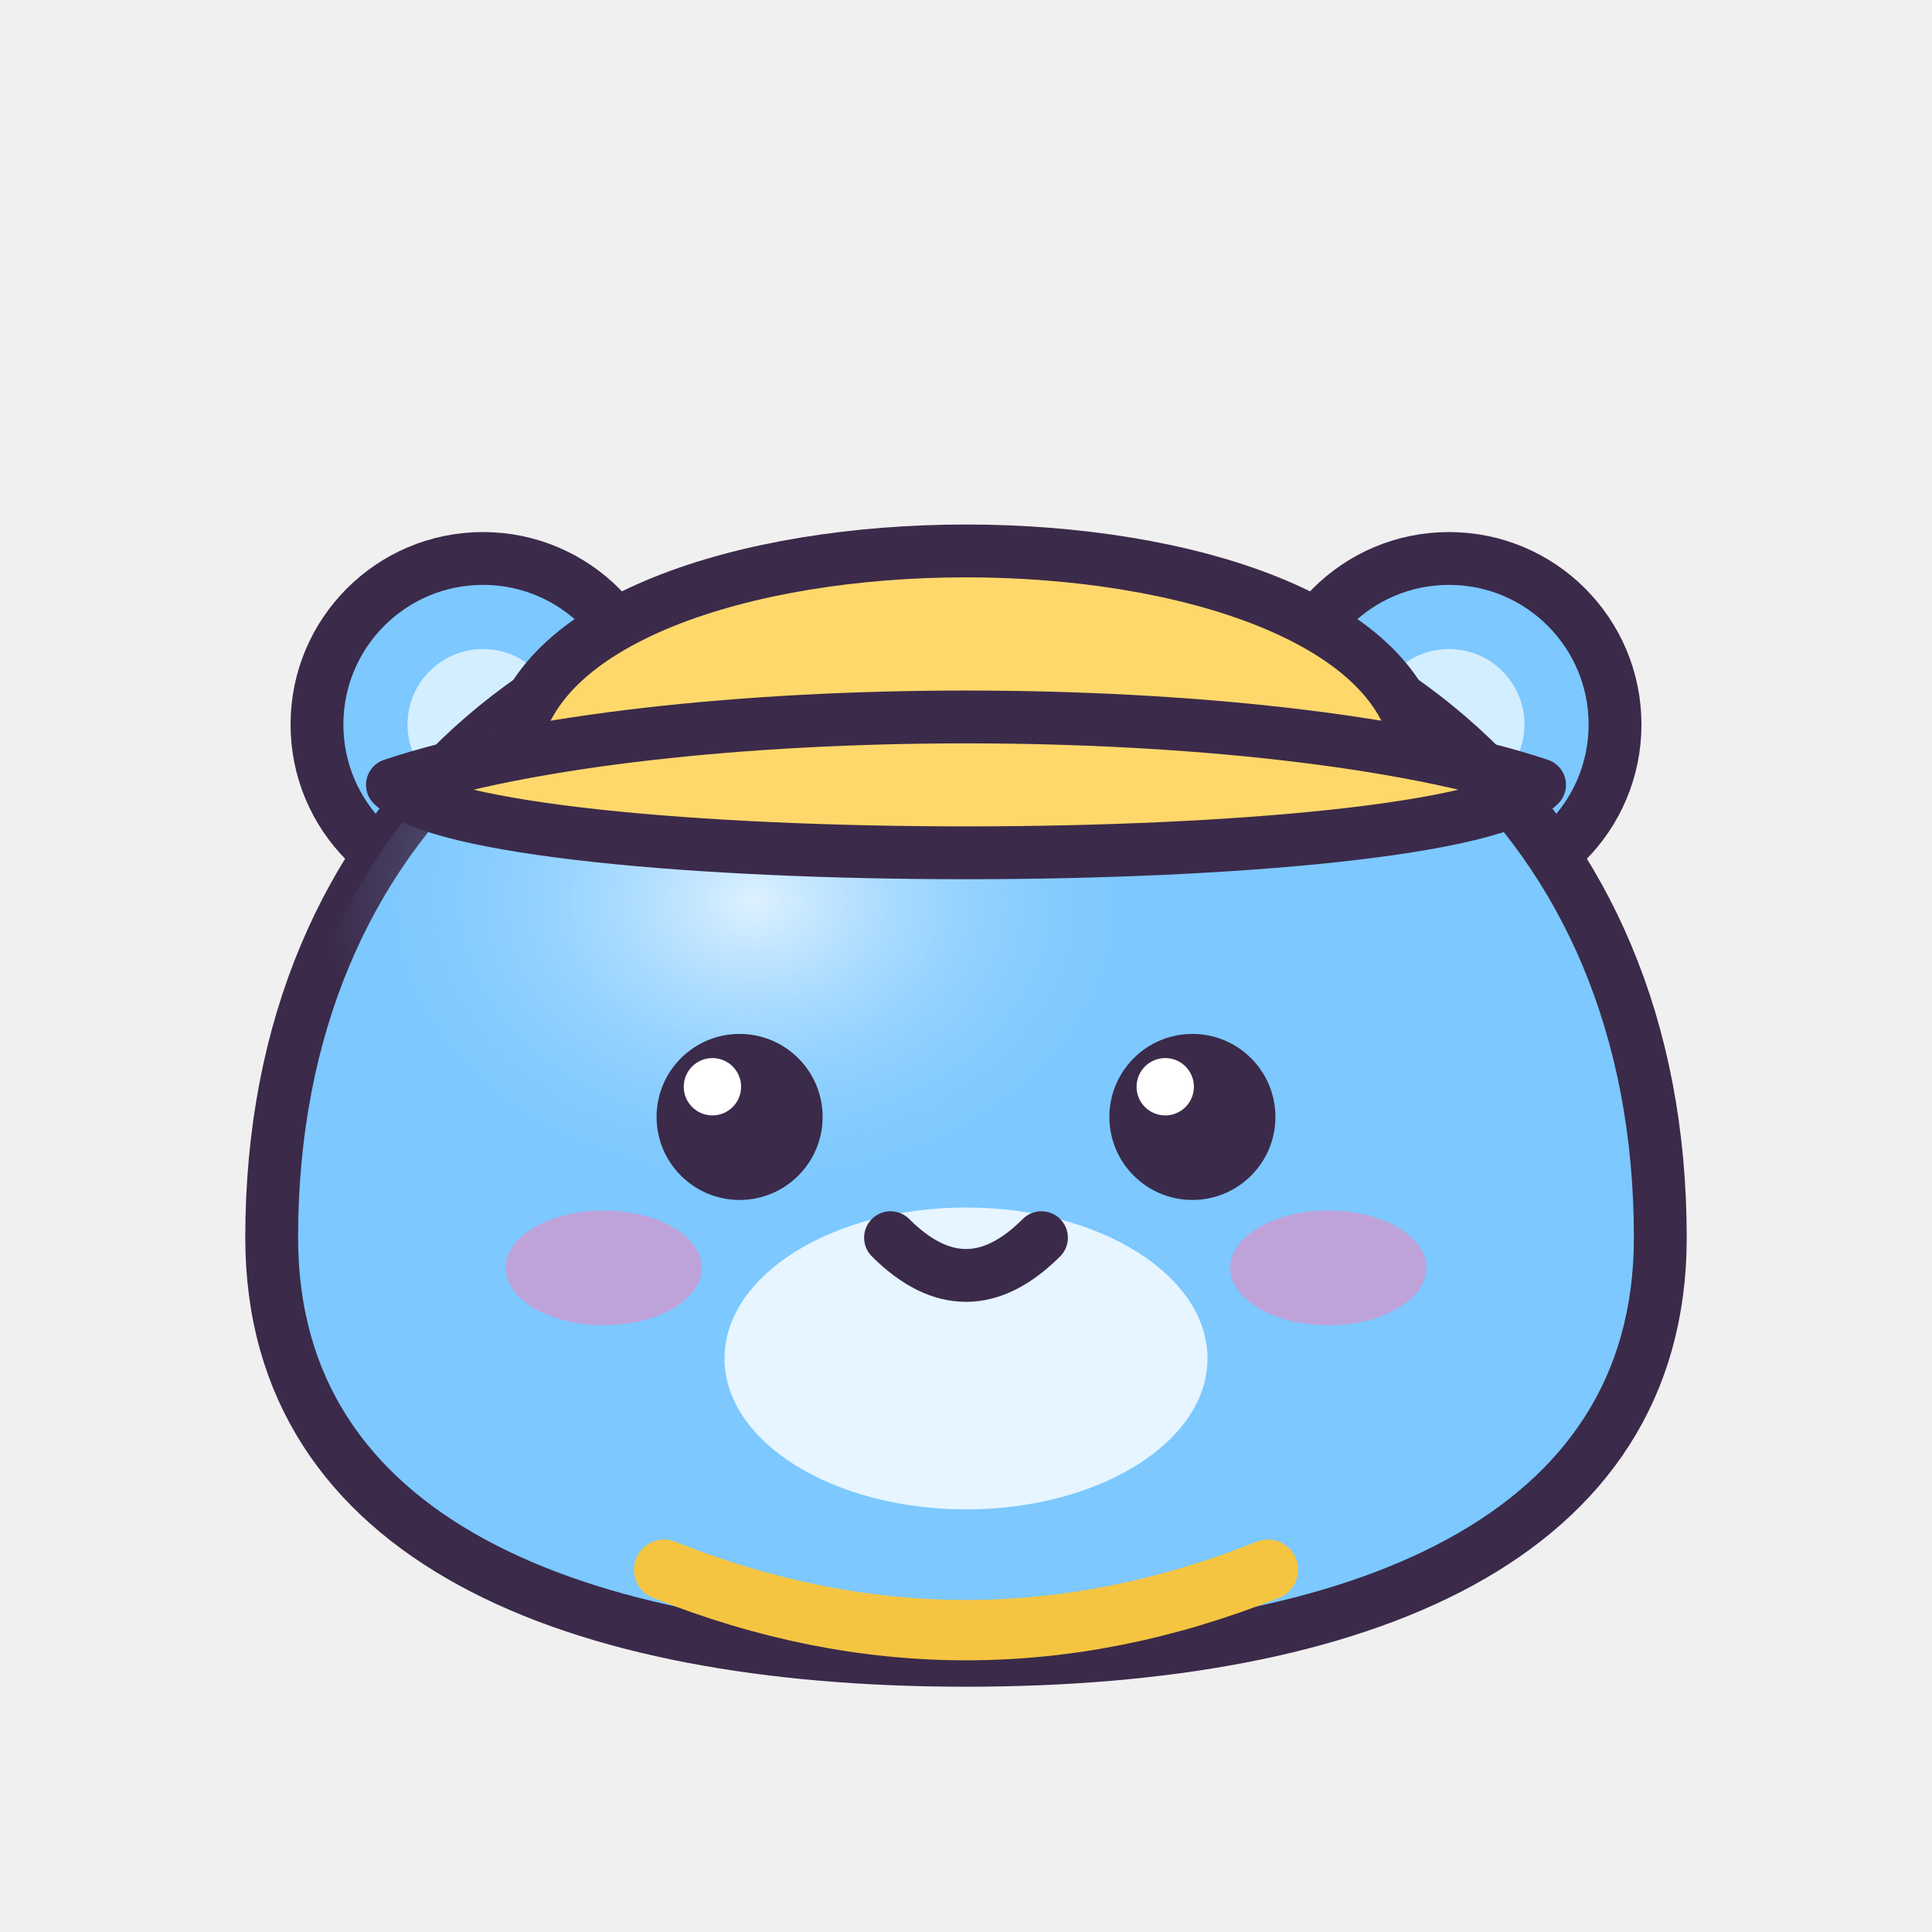
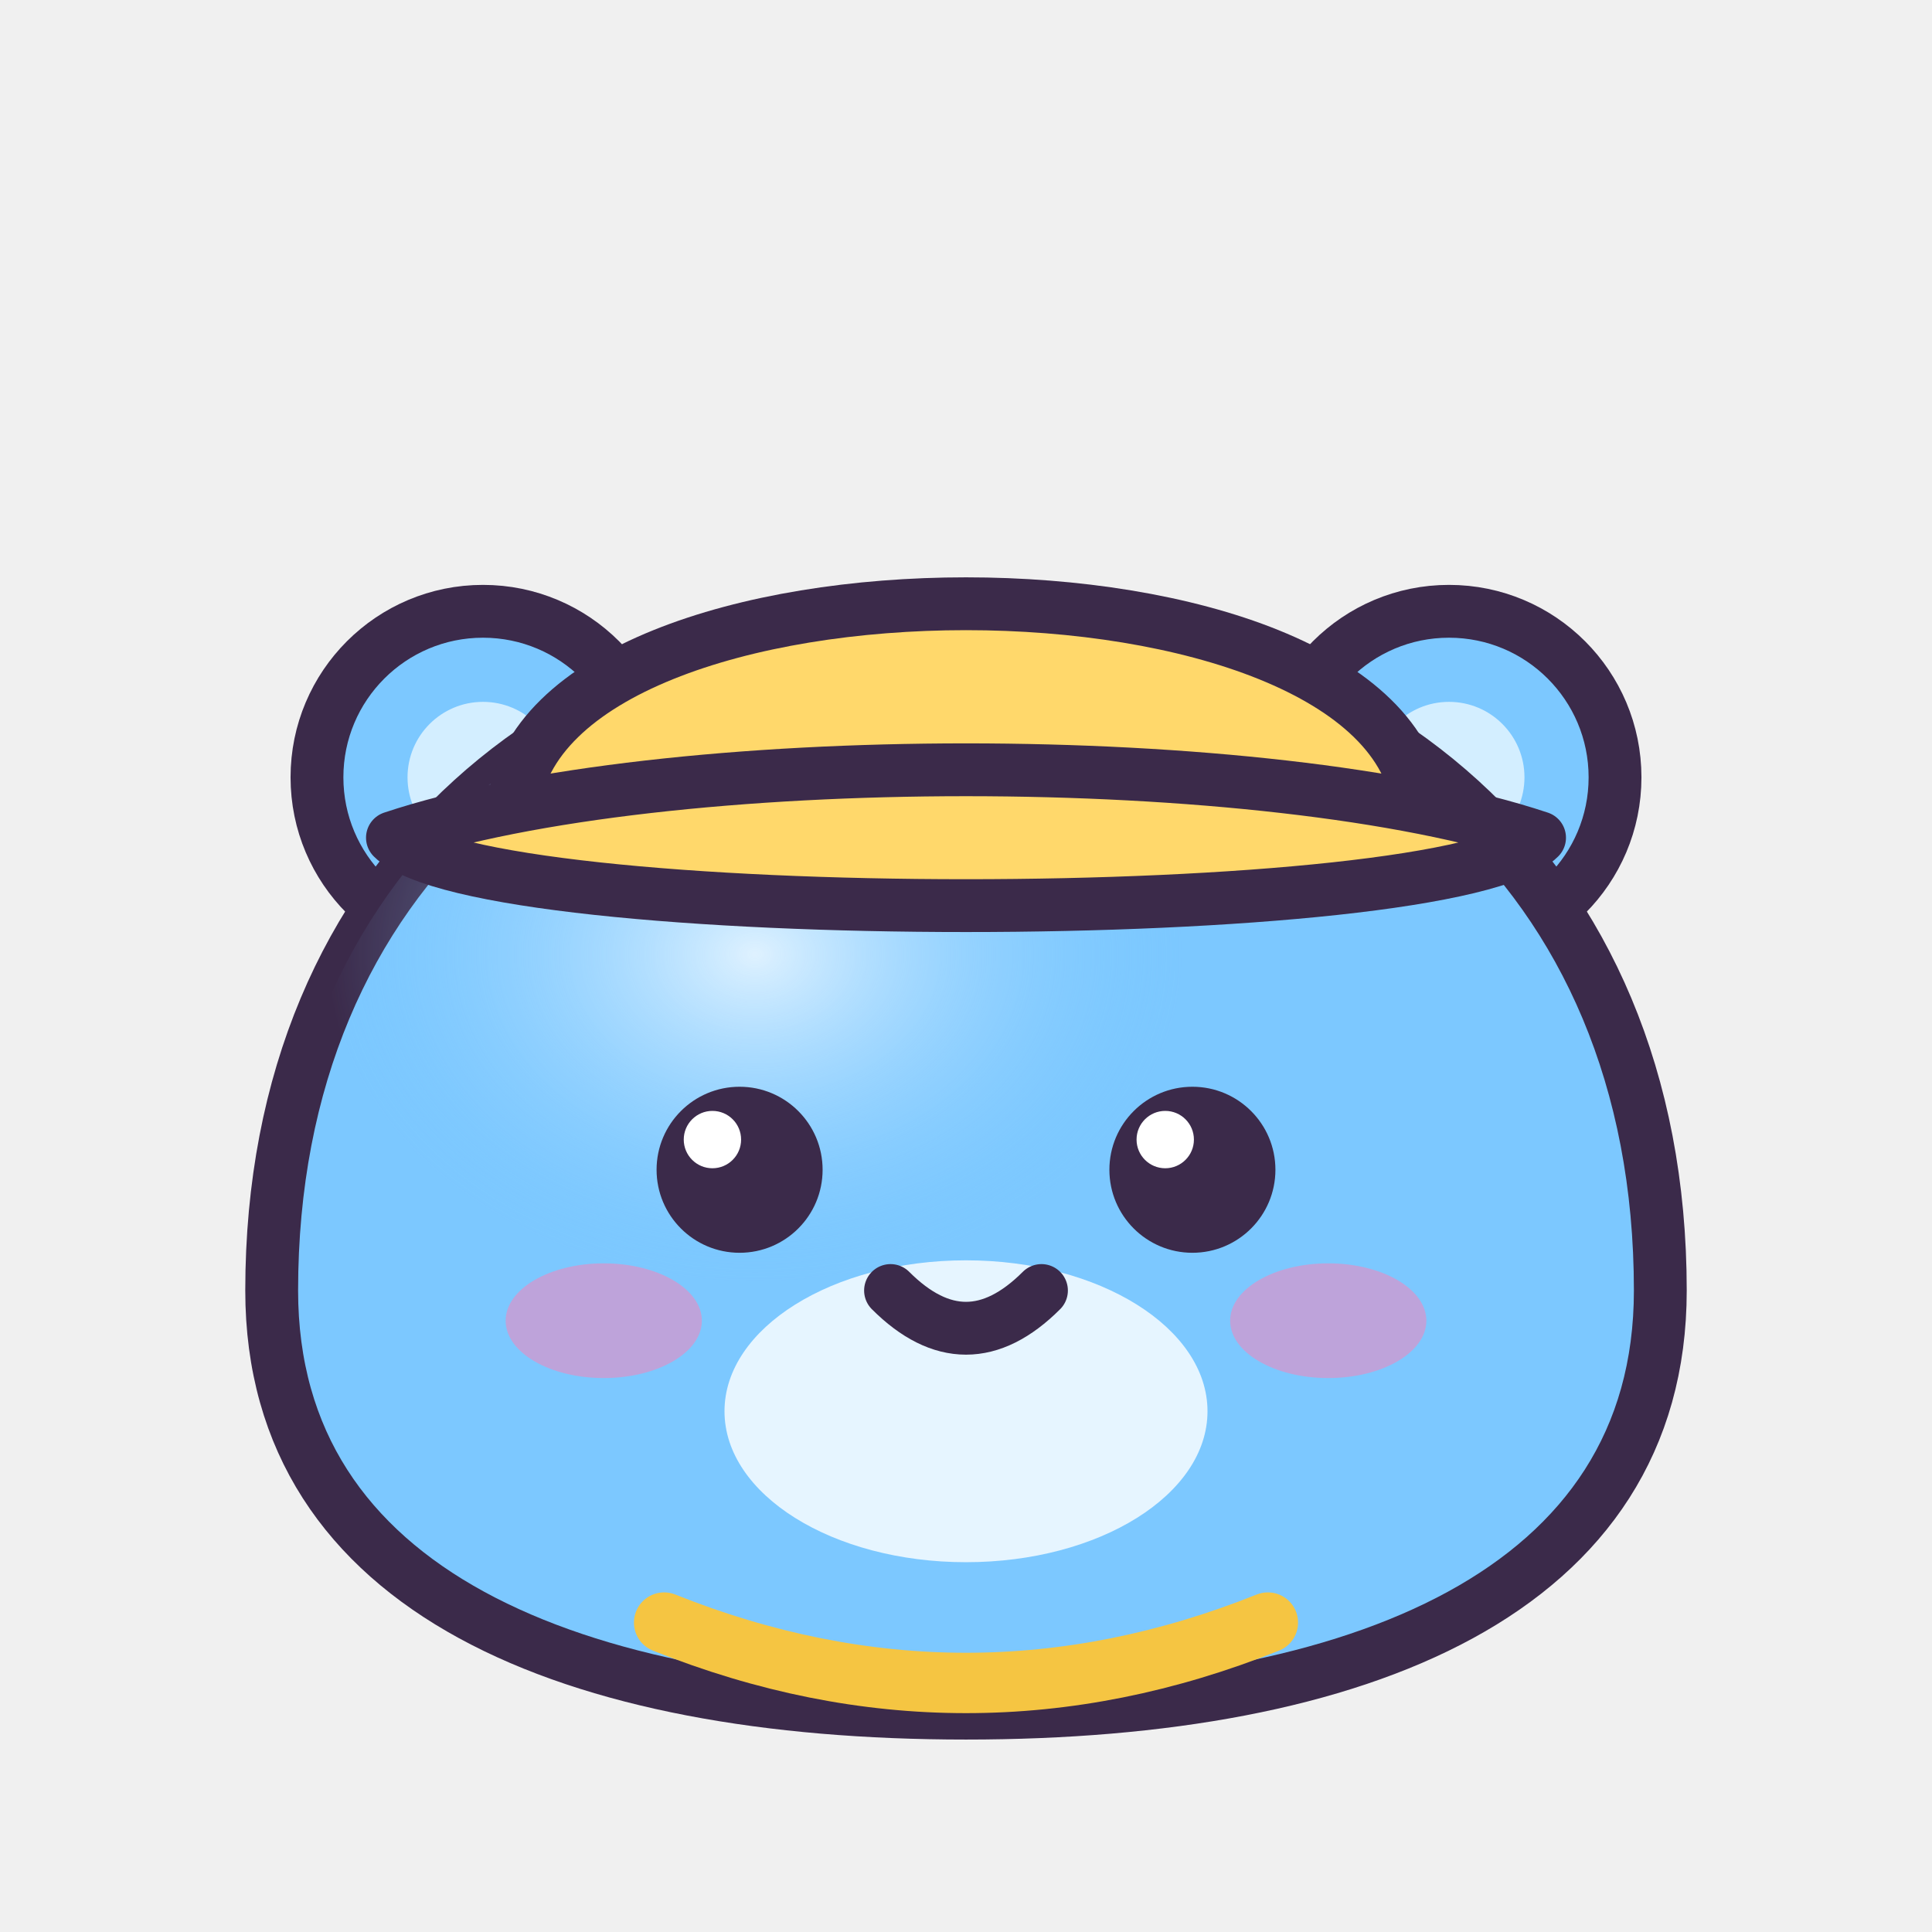
<svg xmlns="http://www.w3.org/2000/svg" viewBox="-4 -4 128 128" role="img" aria-label="riff">
  <defs>
-     <radialGradient id="griff43" cx=".35" cy=".3" r=".8">
+     <radialGradient id="griff175" cx=".35" cy=".3" r=".8">
      <stop offset="0" stop-color="#fff" stop-opacity=".75" />
      <stop offset=".38" stop-color="#7CC8FF" stop-opacity="0" />
    </radialGradient>
-     <linearGradient id="hriff43" x1="0" y1="0" x2="1" y2="1">
+     <linearGradient id="hriff175" x1="0" y1="0" x2="1" y2="1">
      <stop offset="0" stop-color="#FF9CC8" />
      <stop offset=".25" stop-color="#FFD86B" />
      <stop offset=".5" stop-color="#7FE0C4" />
      <stop offset=".75" stop-color="#7CC8FF" />
      <stop offset="1" stop-color="#B48CFF" />
    </linearGradient>
-     <linearGradient id="auriff43" x1="0" y1="0" x2="0" y2="1">
+     <linearGradient id="auriff175" x1="0" y1="0" x2="0" y2="1">
      <stop offset="0" stop-color="#FFE9A0" />
      <stop offset=".55" stop-color="#F5C542" />
      <stop offset="1" stop-color="#D99A1E" />
    </linearGradient>
  </defs>
-   <circle cx="28" cy="44" r="11" fill="#7CC8FF" stroke="#3B2A4A" stroke-width="3.5" stroke-linejoin="round" stroke-linecap="round" />
-   <circle cx="92" cy="44" r="11" fill="#7CC8FF" stroke="#3B2A4A" stroke-width="3.5" stroke-linejoin="round" stroke-linecap="round" />
-   <circle cx="28" cy="44" r="5" fill="#D3EEFF" />
-   <circle cx="92" cy="44" r="5" fill="#D3EEFF" />
-   <path d="M14 78 C14 50 34 34 60 34 C86 34 106 50 106 78 C106 98 86 106 60 106 C34 106 14 98 14 78 Z" fill="#7CC8FF" stroke="#3B2A4A" stroke-width="3.5" stroke-linejoin="round" stroke-linecap="round" />
-   <path d="M14 78 C14 50 34 34 60 34 C86 34 106 50 106 78 C106 98 86 106 60 106 C34 106 14 98 14 78 Z" fill="url(#griff43)" />
-   <path d="M30 46 C32 28 88 28 90 46 Z" fill="#FFD86B" stroke="#3B2A4A" stroke-width="3.5" stroke-linejoin="round" stroke-linecap="round" />
-   <path d="M22 48 C40 42 80 42 98 48 C92 54 28 54 22 48 Z" fill="#FFD86B" stroke="#3B2A4A" stroke-width="3.5" stroke-linejoin="round" stroke-linecap="round" />
-   <ellipse cx="60" cy="86" rx="16" ry="10" fill="#E6F5FF" />
-   <path d="M40 100 q20 8 40 0" fill="none" stroke="#F5C542" stroke-width="4" stroke-linecap="round" />
-   <circle cx="45" cy="70" r="5.5" fill="#3B2A4A" />
-   <circle cx="75" cy="70" r="5.5" fill="#3B2A4A" />
-   <circle cx="43.2" cy="68" r="1.9" fill="#fff" />
-   <circle cx="73.2" cy="68" r="1.9" fill="#fff" />
-   <path d="M55 78 q5 5 10 0" fill="none" stroke="#3B2A4A" stroke-width="3.5" stroke-linejoin="round" stroke-linecap="round" />
-   <ellipse cx="36" cy="80" rx="6.5" ry="3.8" fill="#FF7EB6" opacity=".5" />
-   <ellipse cx="84" cy="80" rx="6.5" ry="3.8" fill="#FF7EB6" opacity=".5" />
+   <g transform="translate(0 3.5)">
+     <circle cx="28" cy="44" r="11" fill="#7CC8FF" stroke="#3B2A4A" stroke-width="3.5" stroke-linejoin="round" stroke-linecap="round" />
+     <circle cx="92" cy="44" r="11" fill="#7CC8FF" stroke="#3B2A4A" stroke-width="3.5" stroke-linejoin="round" stroke-linecap="round" />
+     <circle cx="28" cy="44" r="5" fill="#D3EEFF" />
+     <circle cx="92" cy="44" r="5" fill="#D3EEFF" />
+     <path d="M14 78 C14 50 34 34 60 34 C86 34 106 50 106 78 C106 98 86 106 60 106 C34 106 14 98 14 78 Z" fill="#7CC8FF" stroke="#3B2A4A" stroke-width="3.5" stroke-linejoin="round" stroke-linecap="round" />
+     <path d="M14 78 C14 50 34 34 60 34 C86 34 106 50 106 78 C106 98 86 106 60 106 C34 106 14 98 14 78 Z" fill="url(#griff175)" />
+     <path d="M30 46 C32 28 88 28 90 46 Z" fill="#FFD86B" stroke="#3B2A4A" stroke-width="3.5" stroke-linejoin="round" stroke-linecap="round" />
+     <path d="M22 48 C40 42 80 42 98 48 C92 54 28 54 22 48 Z" fill="#FFD86B" stroke="#3B2A4A" stroke-width="3.5" stroke-linejoin="round" stroke-linecap="round" />
+     <ellipse cx="60" cy="86" rx="16" ry="10" fill="#E6F5FF" />
+     <path d="M40 100 q20 8 40 0" fill="none" stroke="#F5C542" stroke-width="4" stroke-linecap="round" />
+     <circle cx="45" cy="70" r="5.5" fill="#3B2A4A" />
+     <circle cx="75" cy="70" r="5.5" fill="#3B2A4A" />
+     <circle cx="43.2" cy="68" r="1.9" fill="#fff" />
+     <circle cx="73.2" cy="68" r="1.9" fill="#fff" />
+     <path d="M55 78 q5 5 10 0" fill="none" stroke="#3B2A4A" stroke-width="3.5" stroke-linejoin="round" stroke-linecap="round" />
+     <ellipse cx="36" cy="80" rx="6.5" ry="3.8" fill="#FF7EB6" opacity=".5" />
+     <ellipse cx="84" cy="80" rx="6.5" ry="3.8" fill="#FF7EB6" opacity=".5" />
+   </g>
</svg>
